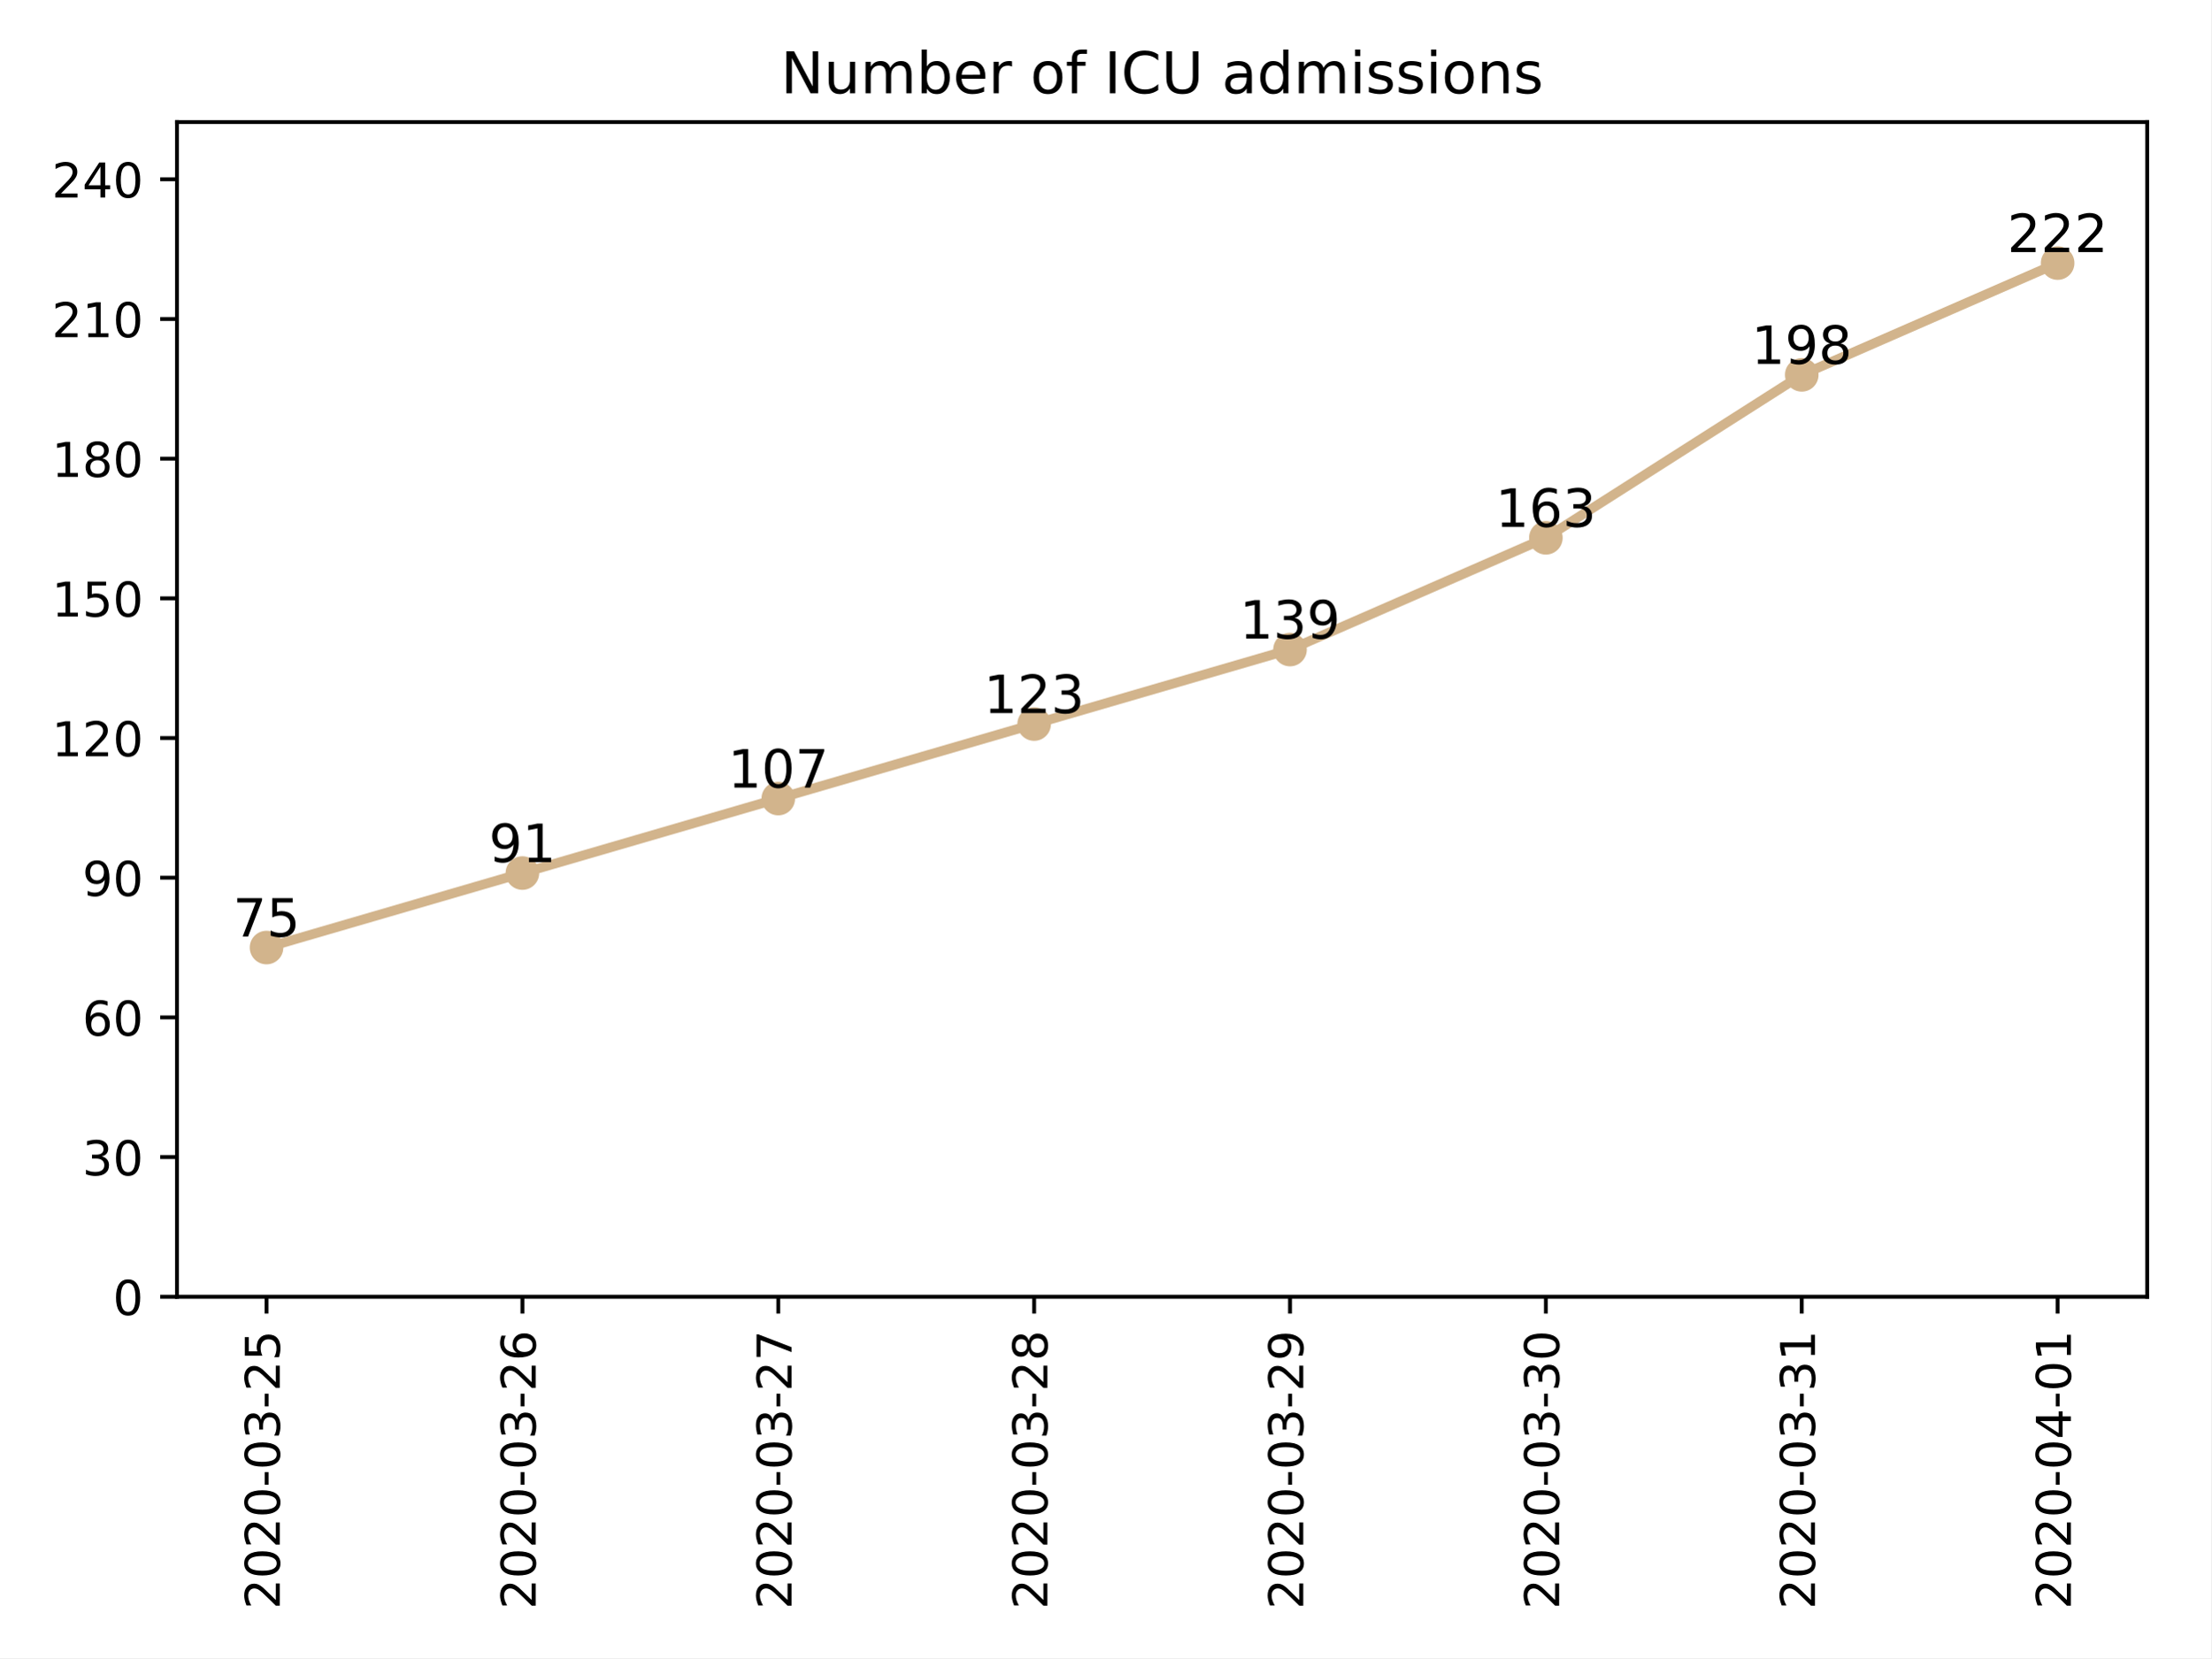
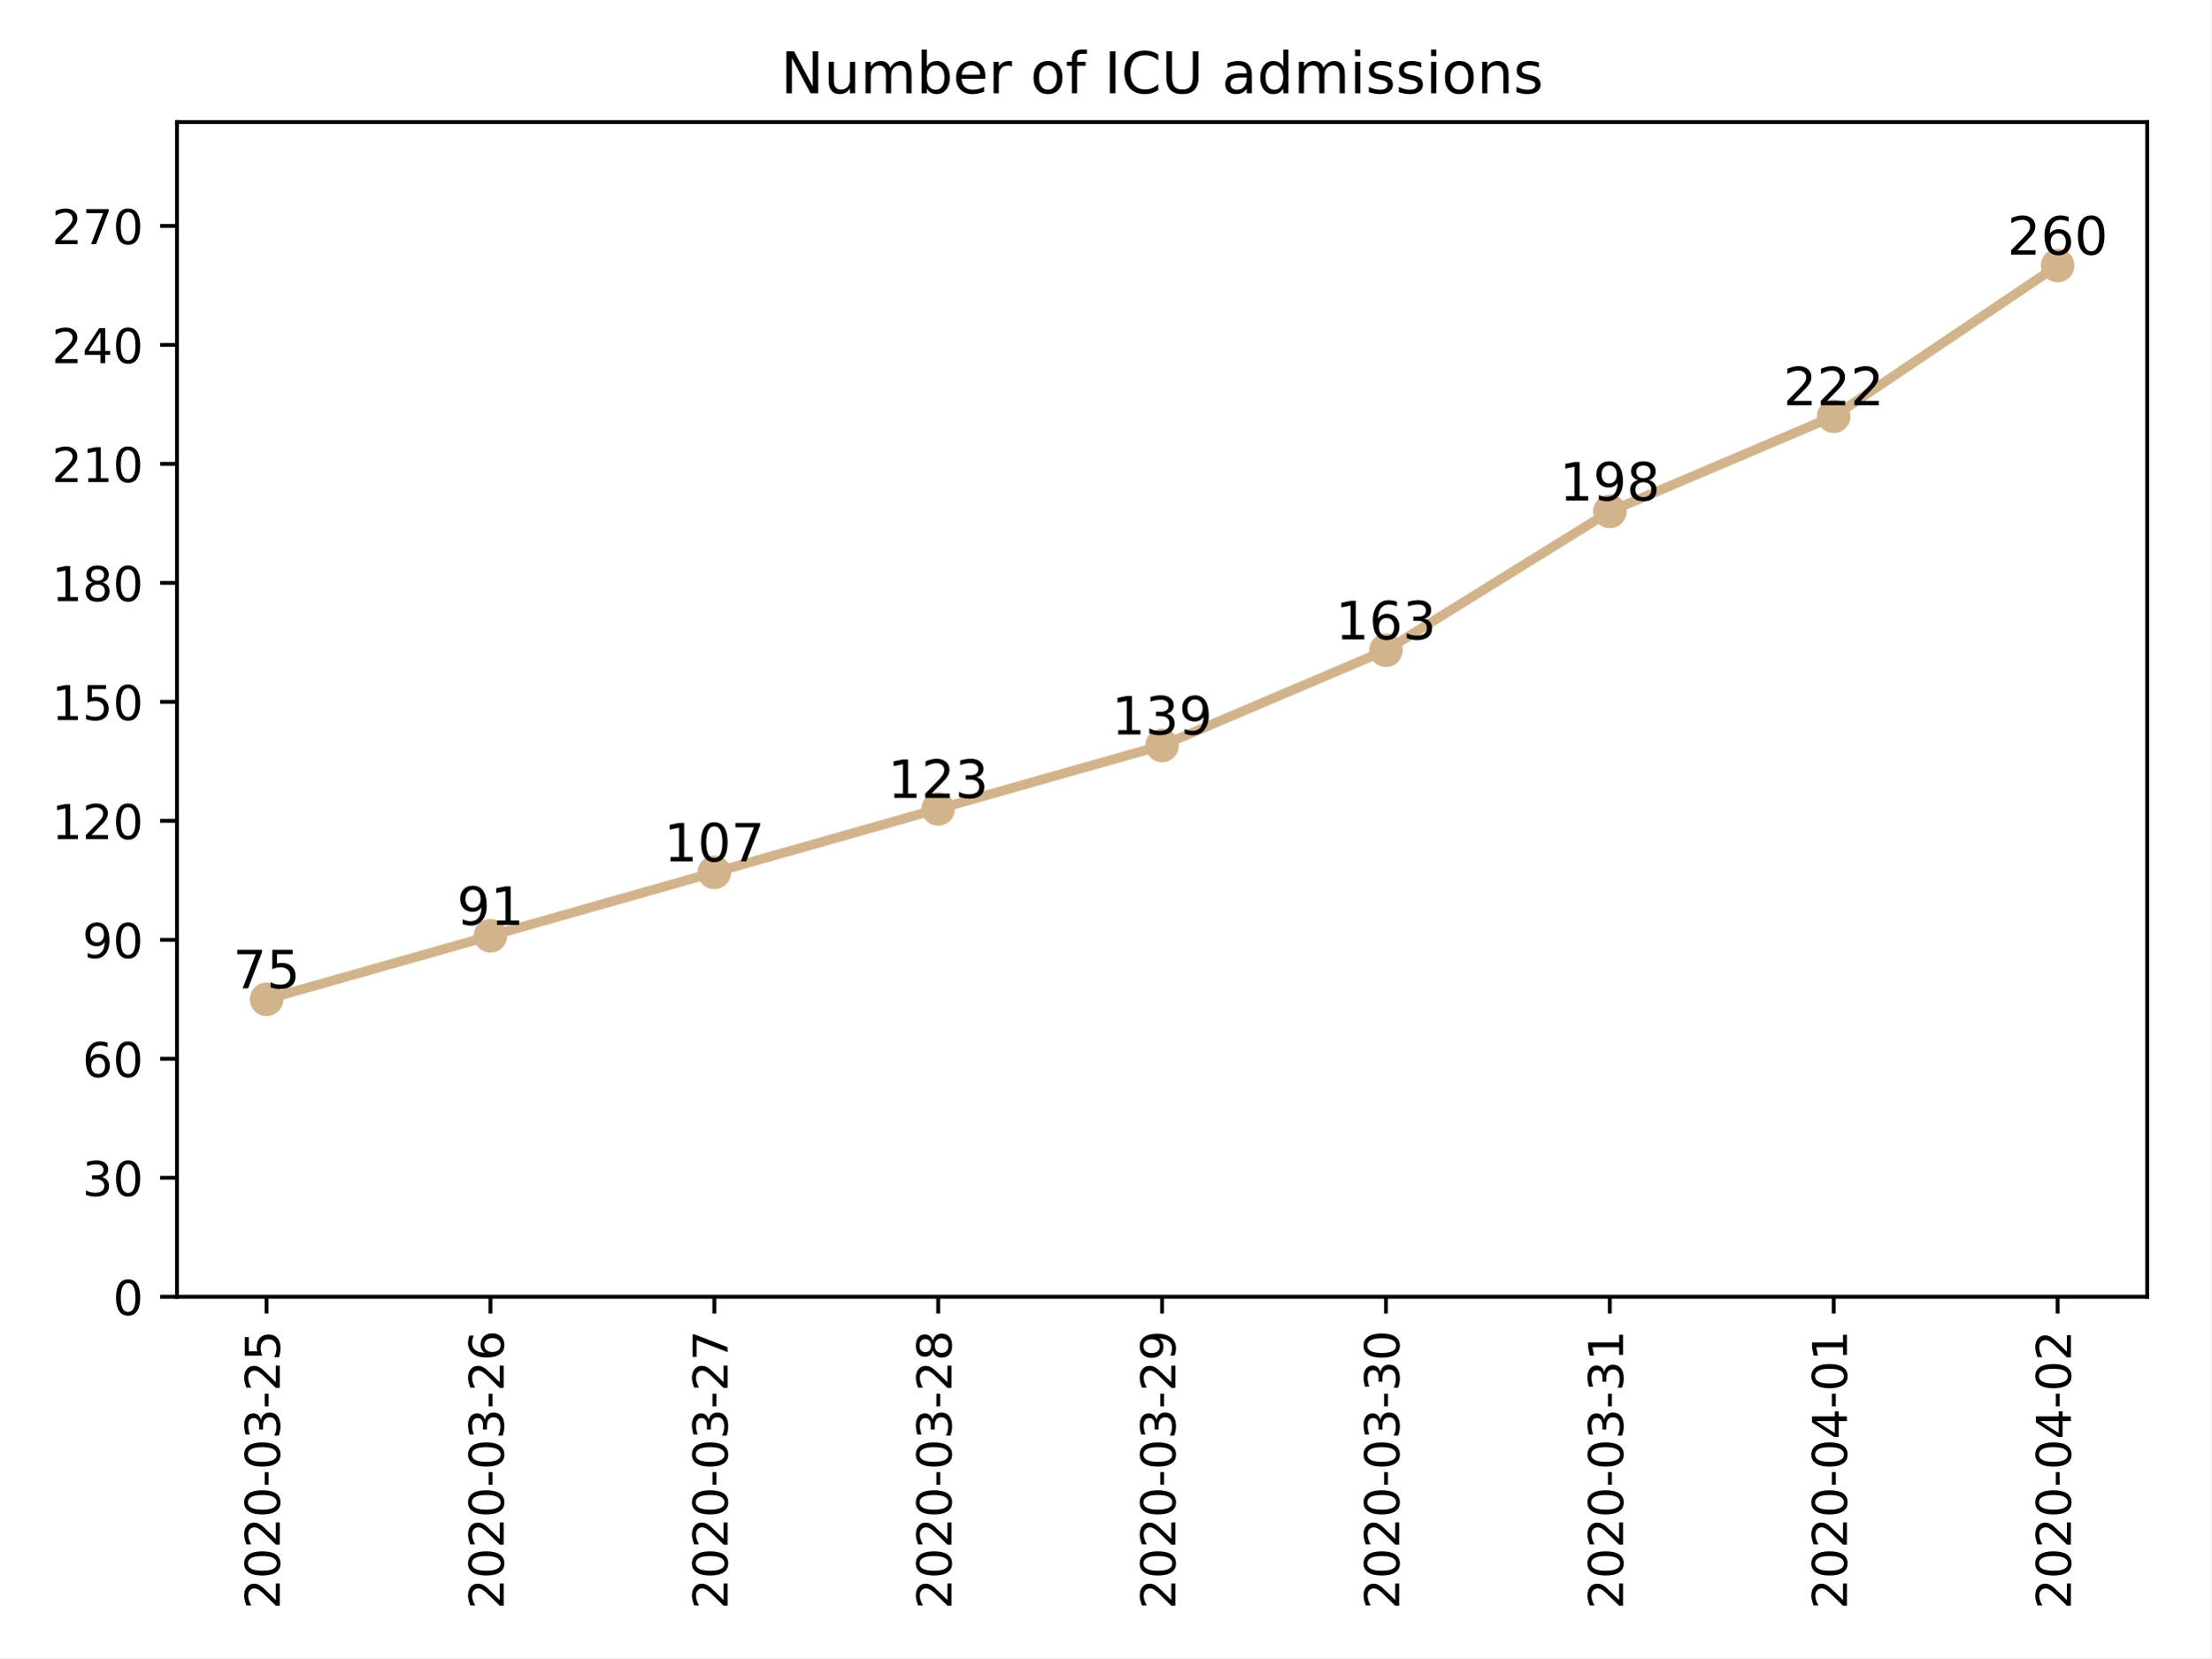
<svg xmlns="http://www.w3.org/2000/svg" xmlns:xlink="http://www.w3.org/1999/xlink" height="345.6pt" version="1.1" viewBox="0 0 460.8 345.6" width="460.8pt">
  <defs>
    <style type="text/css">
*{stroke-linecap:butt;stroke-linejoin:round;}
  </style>
  </defs>
  <g id="figure_1">
    <g id="patch_1">
      <path d="M 0 345.6  L 460.8 345.6  L 460.8 0  L 0 0  z " style="fill:#ffffff;" />
    </g>
    <g id="axes_1">
      <g id="patch_2">
        <path d="M 36.88 270.29  L 447.48 270.29  L 447.48 25.44  L 36.88 25.44  z " style="fill:#ffffff;" />
      </g>
      <g id="matplotlib.axis_1">
        <g id="xtick_1">
          <g id="line2d_1">
            <defs>
-               <path d="M 0 0  L 0 3.5  " id="m13f816da9b" style="stroke:#000000;stroke-width:0.8;" />
-             </defs>
-             <g>
-               <use style="stroke:#000000;stroke-width:0.8;" x="55.544" xlink:href="#m13f816da9b" y="270.29" />
+               <path d="M 0 0  L 0 3.5  " id="m75304c2981" style="stroke:#000000;stroke-width:0.8;" />
+             </defs>
+             <g>
+               <use style="stroke:#000000;stroke-width:0.8;" x="55.544" xlink:href="#m75304c2981" y="270.29" />
            </g>
          </g>
          <g id="text_1">
            <defs>
              <path d="M 19.188 8.297  L 53.609 8.297  L 53.609 0  L 7.328 0  L 7.328 8.297  Q 12.938 14.109 22.625 23.891  Q 32.328 33.688 34.812 36.531  Q 39.547 41.844 41.422 45.531  Q 43.312 49.219 43.312 52.781  Q 43.312 58.594 39.234 62.25  Q 35.156 65.922 28.609 65.922  Q 23.969 65.922 18.812 64.312  Q 13.672 62.703 7.812 59.422  L 7.812 69.391  Q 13.766 71.781 18.938 73  Q 24.125 74.219 28.422 74.219  Q 39.75 74.219 46.484 68.547  Q 53.219 62.891 53.219 53.422  Q 53.219 48.922 51.531 44.891  Q 49.859 40.875 45.406 35.406  Q 44.188 33.984 37.641 27.219  Q 31.109 20.453 19.188 8.297  z " id="DejaVuSans-32" />
              <path d="M 31.781 66.406  Q 24.172 66.406 20.328 58.906  Q 16.5 51.422 16.5 36.375  Q 16.5 21.391 20.328 13.891  Q 24.172 6.391 31.781 6.391  Q 39.453 6.391 43.281 13.891  Q 47.125 21.391 47.125 36.375  Q 47.125 51.422 43.281 58.906  Q 39.453 66.406 31.781 66.406  z M 31.781 74.219  Q 44.047 74.219 50.516 64.516  Q 56.984 54.828 56.984 36.375  Q 56.984 17.969 50.516 8.266  Q 44.047 -1.422 31.781 -1.422  Q 19.531 -1.422 13.062 8.266  Q 6.594 17.969 6.594 36.375  Q 6.594 54.828 13.062 64.516  Q 19.531 74.219 31.781 74.219  z " id="DejaVuSans-30" />
              <path d="M 4.891 31.391  L 31.203 31.391  L 31.203 23.391  L 4.891 23.391  z " id="DejaVuSans-2d" />
              <path d="M 40.578 39.312  Q 47.656 37.797 51.625 33  Q 55.609 28.219 55.609 21.188  Q 55.609 10.406 48.188 4.484  Q 40.766 -1.422 27.094 -1.422  Q 22.516 -1.422 17.656 -0.516  Q 12.797 0.391 7.625 2.203  L 7.625 11.719  Q 11.719 9.328 16.594 8.109  Q 21.484 6.891 26.812 6.891  Q 36.078 6.891 40.938 10.547  Q 45.797 14.203 45.797 21.188  Q 45.797 27.641 41.281 31.266  Q 36.766 34.906 28.719 34.906  L 20.219 34.906  L 20.219 43.016  L 29.109 43.016  Q 36.375 43.016 40.234 45.922  Q 44.094 48.828 44.094 54.297  Q 44.094 59.906 40.109 62.906  Q 36.141 65.922 28.719 65.922  Q 24.656 65.922 20.016 65.031  Q 15.375 64.156 9.812 62.312  L 9.812 71.094  Q 15.438 72.656 20.344 73.438  Q 25.25 74.219 29.594 74.219  Q 40.828 74.219 47.359 69.109  Q 53.906 64.016 53.906 55.328  Q 53.906 49.266 50.438 45.094  Q 46.969 40.922 40.578 39.312  z " id="DejaVuSans-33" />
              <path d="M 10.797 72.906  L 49.516 72.906  L 49.516 64.594  L 19.828 64.594  L 19.828 46.734  Q 21.969 47.469 24.109 47.828  Q 26.266 48.188 28.422 48.188  Q 40.625 48.188 47.75 41.5  Q 54.891 34.812 54.891 23.391  Q 54.891 11.625 47.562 5.094  Q 40.234 -1.422 26.906 -1.422  Q 22.312 -1.422 17.547 -0.641  Q 12.797 0.141 7.719 1.703  L 7.719 11.625  Q 12.109 9.234 16.797 8.062  Q 21.484 6.891 26.703 6.891  Q 35.156 6.891 40.078 11.328  Q 45.016 15.766 45.016 23.391  Q 45.016 31 40.078 35.438  Q 35.156 39.891 26.703 39.891  Q 22.75 39.891 18.812 39.016  Q 14.891 38.141 10.797 36.281  z " id="DejaVuSans-35" />
            </defs>
            <g transform="translate(58.30301 335.4056)rotate(-90)scale(0.1 -0.1)">
              <use xlink:href="#DejaVuSans-32" />
              <use x="63.623" xlink:href="#DejaVuSans-30" />
              <use x="127.246" xlink:href="#DejaVuSans-32" />
              <use x="190.869" xlink:href="#DejaVuSans-30" />
              <use x="254.492" xlink:href="#DejaVuSans-2d" />
              <use x="290.576" xlink:href="#DejaVuSans-30" />
              <use x="354.199" xlink:href="#DejaVuSans-33" />
              <use x="417.822" xlink:href="#DejaVuSans-2d" />
              <use x="453.906" xlink:href="#DejaVuSans-32" />
              <use x="517.529" xlink:href="#DejaVuSans-35" />
            </g>
          </g>
        </g>
        <g id="xtick_2">
          <g id="line2d_2">
            <g>
-               <use style="stroke:#000000;stroke-width:0.8;" x="108.868" xlink:href="#m13f816da9b" y="270.29" />
+               <use style="stroke:#000000;stroke-width:0.8;" x="102.203" xlink:href="#m75304c2981" y="270.29" />
            </g>
          </g>
          <g id="text_2">
            <defs>
              <path d="M 33.016 40.375  Q 26.375 40.375 22.484 35.828  Q 18.609 31.297 18.609 23.391  Q 18.609 15.531 22.484 10.953  Q 26.375 6.391 33.016 6.391  Q 39.656 6.391 43.531 10.953  Q 47.406 15.531 47.406 23.391  Q 47.406 31.297 43.531 35.828  Q 39.656 40.375 33.016 40.375  z M 52.594 71.297  L 52.594 62.312  Q 48.875 64.062 45.094 64.984  Q 41.312 65.922 37.594 65.922  Q 27.828 65.922 22.672 59.328  Q 17.531 52.734 16.797 39.406  Q 19.672 43.656 24.016 45.922  Q 28.375 48.188 33.594 48.188  Q 44.578 48.188 50.953 41.516  Q 57.328 34.859 57.328 23.391  Q 57.328 12.156 50.688 5.359  Q 44.047 -1.422 33.016 -1.422  Q 20.359 -1.422 13.672 8.266  Q 6.984 17.969 6.984 36.375  Q 6.984 53.656 15.188 63.938  Q 23.391 74.219 37.203 74.219  Q 40.922 74.219 44.703 73.484  Q 48.484 72.75 52.594 71.297  z " id="DejaVuSans-36" />
            </defs>
-             <g transform="translate(111.6277 335.4056)rotate(-90)scale(0.1 -0.1)">
+             <g transform="translate(104.9621 335.4056)rotate(-90)scale(0.1 -0.1)">
              <use xlink:href="#DejaVuSans-32" />
              <use x="63.623" xlink:href="#DejaVuSans-30" />
              <use x="127.246" xlink:href="#DejaVuSans-32" />
              <use x="190.869" xlink:href="#DejaVuSans-30" />
              <use x="254.492" xlink:href="#DejaVuSans-2d" />
              <use x="290.576" xlink:href="#DejaVuSans-30" />
              <use x="354.199" xlink:href="#DejaVuSans-33" />
              <use x="417.822" xlink:href="#DejaVuSans-2d" />
              <use x="453.906" xlink:href="#DejaVuSans-32" />
              <use x="517.529" xlink:href="#DejaVuSans-36" />
            </g>
          </g>
        </g>
        <g id="xtick_3">
          <g id="line2d_3">
            <g>
-               <use style="stroke:#000000;stroke-width:0.8;" x="162.193" xlink:href="#m13f816da9b" y="270.29" />
+               <use style="stroke:#000000;stroke-width:0.8;" x="148.862" xlink:href="#m75304c2981" y="270.29" />
            </g>
          </g>
          <g id="text_3">
            <defs>
              <path d="M 8.203 72.906  L 55.078 72.906  L 55.078 68.703  L 28.609 0  L 18.312 0  L 43.219 64.594  L 8.203 64.594  z " id="DejaVuSans-37" />
            </defs>
-             <g transform="translate(164.9524 335.4056)rotate(-90)scale(0.1 -0.1)">
+             <g transform="translate(151.6212 335.4056)rotate(-90)scale(0.1 -0.1)">
              <use xlink:href="#DejaVuSans-32" />
              <use x="63.623" xlink:href="#DejaVuSans-30" />
              <use x="127.246" xlink:href="#DejaVuSans-32" />
              <use x="190.869" xlink:href="#DejaVuSans-30" />
              <use x="254.492" xlink:href="#DejaVuSans-2d" />
              <use x="290.576" xlink:href="#DejaVuSans-30" />
              <use x="354.199" xlink:href="#DejaVuSans-33" />
              <use x="417.822" xlink:href="#DejaVuSans-2d" />
              <use x="453.906" xlink:href="#DejaVuSans-32" />
              <use x="517.529" xlink:href="#DejaVuSans-37" />
            </g>
          </g>
        </g>
        <g id="xtick_4">
          <g id="line2d_4">
            <g>
-               <use style="stroke:#000000;stroke-width:0.8;" x="215.518" xlink:href="#m13f816da9b" y="270.29" />
+               <use style="stroke:#000000;stroke-width:0.8;" x="195.521" xlink:href="#m75304c2981" y="270.29" />
            </g>
          </g>
          <g id="text_4">
            <defs>
              <path d="M 31.781 34.625  Q 24.75 34.625 20.719 30.859  Q 16.703 27.094 16.703 20.516  Q 16.703 13.922 20.719 10.156  Q 24.75 6.391 31.781 6.391  Q 38.812 6.391 42.859 10.172  Q 46.922 13.969 46.922 20.516  Q 46.922 27.094 42.891 30.859  Q 38.875 34.625 31.781 34.625  z M 21.922 38.812  Q 15.578 40.375 12.031 44.719  Q 8.5 49.078 8.5 55.328  Q 8.5 64.062 14.719 69.141  Q 20.953 74.219 31.781 74.219  Q 42.672 74.219 48.875 69.141  Q 55.078 64.062 55.078 55.328  Q 55.078 49.078 51.531 44.719  Q 48 40.375 41.703 38.812  Q 48.828 37.156 52.797 32.312  Q 56.781 27.484 56.781 20.516  Q 56.781 9.906 50.312 4.234  Q 43.844 -1.422 31.781 -1.422  Q 19.734 -1.422 13.25 4.234  Q 6.781 9.906 6.781 20.516  Q 6.781 27.484 10.781 32.312  Q 14.797 37.156 21.922 38.812  z M 18.312 54.391  Q 18.312 48.734 21.844 45.562  Q 25.391 42.391 31.781 42.391  Q 38.141 42.391 41.719 45.562  Q 45.312 48.734 45.312 54.391  Q 45.312 60.062 41.719 63.234  Q 38.141 66.406 31.781 66.406  Q 25.391 66.406 21.844 63.234  Q 18.312 60.062 18.312 54.391  z " id="DejaVuSans-38" />
            </defs>
-             <g transform="translate(218.277 335.4056)rotate(-90)scale(0.1 -0.1)">
+             <g transform="translate(198.2803 335.4056)rotate(-90)scale(0.1 -0.1)">
              <use xlink:href="#DejaVuSans-32" />
              <use x="63.623" xlink:href="#DejaVuSans-30" />
              <use x="127.246" xlink:href="#DejaVuSans-32" />
              <use x="190.869" xlink:href="#DejaVuSans-30" />
              <use x="254.492" xlink:href="#DejaVuSans-2d" />
              <use x="290.576" xlink:href="#DejaVuSans-30" />
              <use x="354.199" xlink:href="#DejaVuSans-33" />
              <use x="417.822" xlink:href="#DejaVuSans-2d" />
              <use x="453.906" xlink:href="#DejaVuSans-32" />
              <use x="517.529" xlink:href="#DejaVuSans-38" />
            </g>
          </g>
        </g>
        <g id="xtick_5">
          <g id="line2d_5">
            <g>
-               <use style="stroke:#000000;stroke-width:0.8;" x="268.842" xlink:href="#m13f816da9b" y="270.29" />
+               <use style="stroke:#000000;stroke-width:0.8;" x="242.18" xlink:href="#m75304c2981" y="270.29" />
            </g>
          </g>
          <g id="text_5">
            <defs>
              <path d="M 10.984 1.516  L 10.984 10.5  Q 14.703 8.734 18.5 7.812  Q 22.312 6.891 25.984 6.891  Q 35.75 6.891 40.891 13.453  Q 46.047 20.016 46.781 33.406  Q 43.953 29.203 39.594 26.953  Q 35.25 24.703 29.984 24.703  Q 19.047 24.703 12.672 31.312  Q 6.297 37.938 6.297 49.422  Q 6.297 60.641 12.938 67.422  Q 19.578 74.219 30.609 74.219  Q 43.266 74.219 49.922 64.516  Q 56.594 54.828 56.594 36.375  Q 56.594 19.141 48.406 8.859  Q 40.234 -1.422 26.422 -1.422  Q 22.703 -1.422 18.891 -0.688  Q 15.094 0.047 10.984 1.516  z M 30.609 32.422  Q 37.25 32.422 41.125 36.953  Q 45.016 41.5 45.016 49.422  Q 45.016 57.281 41.125 61.844  Q 37.25 66.406 30.609 66.406  Q 23.969 66.406 20.094 61.844  Q 16.219 57.281 16.219 49.422  Q 16.219 41.5 20.094 36.953  Q 23.969 32.422 30.609 32.422  z " id="DejaVuSans-39" />
            </defs>
-             <g transform="translate(271.6017 335.4056)rotate(-90)scale(0.1 -0.1)">
+             <g transform="translate(244.9394 335.4056)rotate(-90)scale(0.1 -0.1)">
              <use xlink:href="#DejaVuSans-32" />
              <use x="63.623" xlink:href="#DejaVuSans-30" />
              <use x="127.246" xlink:href="#DejaVuSans-32" />
              <use x="190.869" xlink:href="#DejaVuSans-30" />
              <use x="254.492" xlink:href="#DejaVuSans-2d" />
              <use x="290.576" xlink:href="#DejaVuSans-30" />
              <use x="354.199" xlink:href="#DejaVuSans-33" />
              <use x="417.822" xlink:href="#DejaVuSans-2d" />
              <use x="453.906" xlink:href="#DejaVuSans-32" />
              <use x="517.529" xlink:href="#DejaVuSans-39" />
            </g>
          </g>
        </g>
        <g id="xtick_6">
          <g id="line2d_6">
            <g>
-               <use style="stroke:#000000;stroke-width:0.8;" x="322.167" xlink:href="#m13f816da9b" y="270.29" />
+               <use style="stroke:#000000;stroke-width:0.8;" x="288.839" xlink:href="#m75304c2981" y="270.29" />
            </g>
          </g>
          <g id="text_6">
-             <g transform="translate(324.9264 335.4056)rotate(-90)scale(0.1 -0.1)">
+             <g transform="translate(291.5985 335.4056)rotate(-90)scale(0.1 -0.1)">
              <use xlink:href="#DejaVuSans-32" />
              <use x="63.623" xlink:href="#DejaVuSans-30" />
              <use x="127.246" xlink:href="#DejaVuSans-32" />
              <use x="190.869" xlink:href="#DejaVuSans-30" />
              <use x="254.492" xlink:href="#DejaVuSans-2d" />
              <use x="290.576" xlink:href="#DejaVuSans-30" />
              <use x="354.199" xlink:href="#DejaVuSans-33" />
              <use x="417.822" xlink:href="#DejaVuSans-2d" />
              <use x="453.906" xlink:href="#DejaVuSans-33" />
              <use x="517.529" xlink:href="#DejaVuSans-30" />
            </g>
          </g>
        </g>
        <g id="xtick_7">
          <g id="line2d_7">
            <g>
-               <use style="stroke:#000000;stroke-width:0.8;" x="375.492" xlink:href="#m13f816da9b" y="270.29" />
+               <use style="stroke:#000000;stroke-width:0.8;" x="335.498" xlink:href="#m75304c2981" y="270.29" />
            </g>
          </g>
          <g id="text_7">
            <defs>
              <path d="M 12.406 8.297  L 28.516 8.297  L 28.516 63.922  L 10.984 60.406  L 10.984 69.391  L 28.422 72.906  L 38.281 72.906  L 38.281 8.297  L 54.391 8.297  L 54.391 0  L 12.406 0  z " id="DejaVuSans-31" />
            </defs>
-             <g transform="translate(378.2511 335.4056)rotate(-90)scale(0.1 -0.1)">
+             <g transform="translate(338.2576 335.4056)rotate(-90)scale(0.1 -0.1)">
              <use xlink:href="#DejaVuSans-32" />
              <use x="63.623" xlink:href="#DejaVuSans-30" />
              <use x="127.246" xlink:href="#DejaVuSans-32" />
              <use x="190.869" xlink:href="#DejaVuSans-30" />
              <use x="254.492" xlink:href="#DejaVuSans-2d" />
              <use x="290.576" xlink:href="#DejaVuSans-30" />
              <use x="354.199" xlink:href="#DejaVuSans-33" />
              <use x="417.822" xlink:href="#DejaVuSans-2d" />
              <use x="453.906" xlink:href="#DejaVuSans-33" />
              <use x="517.529" xlink:href="#DejaVuSans-31" />
            </g>
          </g>
        </g>
        <g id="xtick_8">
          <g id="line2d_8">
            <g>
-               <use style="stroke:#000000;stroke-width:0.8;" x="428.816" xlink:href="#m13f816da9b" y="270.29" />
+               <use style="stroke:#000000;stroke-width:0.8;" x="382.157" xlink:href="#m75304c2981" y="270.29" />
            </g>
          </g>
          <g id="text_8">
            <defs>
              <path d="M 37.797 64.312  L 12.891 25.391  L 37.797 25.391  z M 35.203 72.906  L 47.609 72.906  L 47.609 25.391  L 58.016 25.391  L 58.016 17.188  L 47.609 17.188  L 47.609 0  L 37.797 0  L 37.797 17.188  L 4.891 17.188  L 4.891 26.703  z " id="DejaVuSans-34" />
            </defs>
-             <g transform="translate(431.5757 335.4056)rotate(-90)scale(0.1 -0.1)">
+             <g transform="translate(384.9166 335.4056)rotate(-90)scale(0.1 -0.1)">
              <use xlink:href="#DejaVuSans-32" />
              <use x="63.623" xlink:href="#DejaVuSans-30" />
              <use x="127.246" xlink:href="#DejaVuSans-32" />
              <use x="190.869" xlink:href="#DejaVuSans-30" />
              <use x="254.492" xlink:href="#DejaVuSans-2d" />
              <use x="290.576" xlink:href="#DejaVuSans-30" />
              <use x="354.199" xlink:href="#DejaVuSans-34" />
              <use x="417.822" xlink:href="#DejaVuSans-2d" />
              <use x="453.906" xlink:href="#DejaVuSans-30" />
              <use x="517.529" xlink:href="#DejaVuSans-31" />
            </g>
          </g>
        </g>
+         <g id="xtick_9">
+           <g id="line2d_9">
+             <g>
+               <use style="stroke:#000000;stroke-width:0.8;" x="428.816" xlink:href="#m75304c2981" y="270.29" />
+             </g>
+           </g>
+           <g id="text_9">
+             <g transform="translate(431.5757 335.4056)rotate(-90)scale(0.1 -0.1)">
+               <use xlink:href="#DejaVuSans-32" />
+               <use x="63.623" xlink:href="#DejaVuSans-30" />
+               <use x="127.246" xlink:href="#DejaVuSans-32" />
+               <use x="190.869" xlink:href="#DejaVuSans-30" />
+               <use x="254.492" xlink:href="#DejaVuSans-2d" />
+               <use x="290.576" xlink:href="#DejaVuSans-30" />
+               <use x="354.199" xlink:href="#DejaVuSans-34" />
+               <use x="417.822" xlink:href="#DejaVuSans-2d" />
+               <use x="453.906" xlink:href="#DejaVuSans-30" />
+               <use x="517.529" xlink:href="#DejaVuSans-32" />
+             </g>
+           </g>
+         </g>
      </g>
      <g id="matplotlib.axis_2">
        <g id="ytick_1">
-           <g id="line2d_9">
-             <defs>
-               <path d="M 0 0  L -3.5 0  " id="mf2e2eabc5d" style="stroke:#000000;stroke-width:0.8;" />
-             </defs>
-             <g>
-               <use style="stroke:#000000;stroke-width:0.8;" x="36.88" xlink:href="#mf2e2eabc5d" y="270.29" />
-             </g>
-           </g>
-           <g id="text_9">
+           <g id="line2d_10">
+             <defs>
+               <path d="M 0 0  L -3.5 0  " id="m48e0569185" style="stroke:#000000;stroke-width:0.8;" />
+             </defs>
+             <g>
+               <use style="stroke:#000000;stroke-width:0.8;" x="36.88" xlink:href="#m48e0569185" y="270.29" />
+             </g>
+           </g>
+           <g id="text_10">
            <g transform="translate(23.5175 274.0892)scale(0.1 -0.1)">
              <use xlink:href="#DejaVuSans-30" />
            </g>
          </g>
        </g>
        <g id="ytick_2">
-           <g id="line2d_10">
-             <g>
-               <use style="stroke:#000000;stroke-width:0.8;" x="36.88" xlink:href="#mf2e2eabc5d" y="241.174" />
-             </g>
-           </g>
-           <g id="text_10">
-             <g transform="translate(17.155 244.9733)scale(0.1 -0.1)">
+           <g id="line2d_11">
+             <g>
+               <use style="stroke:#000000;stroke-width:0.8;" x="36.88" xlink:href="#m48e0569185" y="245.489" />
+             </g>
+           </g>
+           <g id="text_11">
+             <g transform="translate(17.155 249.288)scale(0.1 -0.1)">
              <use xlink:href="#DejaVuSans-33" />
              <use x="63.623" xlink:href="#DejaVuSans-30" />
            </g>
          </g>
        </g>
        <g id="ytick_3">
-           <g id="line2d_11">
-             <g>
-               <use style="stroke:#000000;stroke-width:0.8;" x="36.88" xlink:href="#mf2e2eabc5d" y="212.058" />
-             </g>
-           </g>
-           <g id="text_11">
-             <g transform="translate(17.155 215.8575)scale(0.1 -0.1)">
+           <g id="line2d_12">
+             <g>
+               <use style="stroke:#000000;stroke-width:0.8;" x="36.88" xlink:href="#m48e0569185" y="220.688" />
+             </g>
+           </g>
+           <g id="text_12">
+             <g transform="translate(17.155 224.4868)scale(0.1 -0.1)">
              <use xlink:href="#DejaVuSans-36" />
              <use x="63.623" xlink:href="#DejaVuSans-30" />
            </g>
          </g>
        </g>
        <g id="ytick_4">
-           <g id="line2d_12">
-             <g>
-               <use style="stroke:#000000;stroke-width:0.8;" x="36.88" xlink:href="#mf2e2eabc5d" y="182.942" />
-             </g>
-           </g>
-           <g id="text_12">
-             <g transform="translate(17.155 186.7416)scale(0.1 -0.1)">
+           <g id="line2d_13">
+             <g>
+               <use style="stroke:#000000;stroke-width:0.8;" x="36.88" xlink:href="#m48e0569185" y="195.886" />
+             </g>
+           </g>
+           <g id="text_13">
+             <g transform="translate(17.155 199.6856)scale(0.1 -0.1)">
              <use xlink:href="#DejaVuSans-39" />
              <use x="63.623" xlink:href="#DejaVuSans-30" />
            </g>
          </g>
        </g>
        <g id="ytick_5">
-           <g id="line2d_13">
-             <g>
-               <use style="stroke:#000000;stroke-width:0.8;" x="36.88" xlink:href="#mf2e2eabc5d" y="153.826" />
-             </g>
-           </g>
-           <g id="text_13">
-             <g transform="translate(10.7925 157.6257)scale(0.1 -0.1)">
+           <g id="line2d_14">
+             <g>
+               <use style="stroke:#000000;stroke-width:0.8;" x="36.88" xlink:href="#m48e0569185" y="171.085" />
+             </g>
+           </g>
+           <g id="text_14">
+             <g transform="translate(10.7925 174.8844)scale(0.1 -0.1)">
              <use xlink:href="#DejaVuSans-31" />
              <use x="63.623" xlink:href="#DejaVuSans-32" />
              <use x="127.246" xlink:href="#DejaVuSans-30" />
            </g>
          </g>
        </g>
        <g id="ytick_6">
-           <g id="line2d_14">
-             <g>
-               <use style="stroke:#000000;stroke-width:0.8;" x="36.88" xlink:href="#mf2e2eabc5d" y="124.711" />
-             </g>
-           </g>
-           <g id="text_14">
-             <g transform="translate(10.7925 128.5098)scale(0.1 -0.1)">
+           <g id="line2d_15">
+             <g>
+               <use style="stroke:#000000;stroke-width:0.8;" x="36.88" xlink:href="#m48e0569185" y="146.284" />
+             </g>
+           </g>
+           <g id="text_15">
+             <g transform="translate(10.7925 150.0831)scale(0.1 -0.1)">
              <use xlink:href="#DejaVuSans-31" />
              <use x="63.623" xlink:href="#DejaVuSans-35" />
              <use x="127.246" xlink:href="#DejaVuSans-30" />
            </g>
          </g>
        </g>
        <g id="ytick_7">
-           <g id="line2d_15">
-             <g>
-               <use style="stroke:#000000;stroke-width:0.8;" x="36.88" xlink:href="#mf2e2eabc5d" y="95.595" />
-             </g>
-           </g>
-           <g id="text_15">
-             <g transform="translate(10.7925 99.39393)scale(0.1 -0.1)">
+           <g id="line2d_16">
+             <g>
+               <use style="stroke:#000000;stroke-width:0.8;" x="36.88" xlink:href="#m48e0569185" y="121.483" />
+             </g>
+           </g>
+           <g id="text_16">
+             <g transform="translate(10.7925 125.2819)scale(0.1 -0.1)">
              <use xlink:href="#DejaVuSans-31" />
              <use x="63.623" xlink:href="#DejaVuSans-38" />
              <use x="127.246" xlink:href="#DejaVuSans-30" />
            </g>
          </g>
        </g>
        <g id="ytick_8">
-           <g id="line2d_16">
-             <g>
-               <use style="stroke:#000000;stroke-width:0.8;" x="36.88" xlink:href="#mf2e2eabc5d" y="66.479" />
-             </g>
-           </g>
-           <g id="text_16">
-             <g transform="translate(10.7925 70.27805)scale(0.1 -0.1)">
+           <g id="line2d_17">
+             <g>
+               <use style="stroke:#000000;stroke-width:0.8;" x="36.88" xlink:href="#m48e0569185" y="96.681" />
+             </g>
+           </g>
+           <g id="text_17">
+             <g transform="translate(10.7925 100.4807)scale(0.1 -0.1)">
              <use xlink:href="#DejaVuSans-32" />
              <use x="63.623" xlink:href="#DejaVuSans-31" />
              <use x="127.246" xlink:href="#DejaVuSans-30" />
            </g>
          </g>
        </g>
        <g id="ytick_9">
-           <g id="line2d_17">
-             <g>
-               <use style="stroke:#000000;stroke-width:0.8;" x="36.88" xlink:href="#mf2e2eabc5d" y="37.363" />
-             </g>
-           </g>
-           <g id="text_17">
-             <g transform="translate(10.7925 41.16217)scale(0.1 -0.1)">
+           <g id="line2d_18">
+             <g>
+               <use style="stroke:#000000;stroke-width:0.8;" x="36.88" xlink:href="#m48e0569185" y="71.88" />
+             </g>
+           </g>
+           <g id="text_18">
+             <g transform="translate(10.7925 75.6795)scale(0.1 -0.1)">
              <use xlink:href="#DejaVuSans-32" />
              <use x="63.623" xlink:href="#DejaVuSans-34" />
              <use x="127.246" xlink:href="#DejaVuSans-30" />
            </g>
          </g>
        </g>
-       </g>
-       <g id="line2d_18">
-         <path clip-path="url(#pf81d0b92dd)" d="M 55.544 197.5  L 108.868 181.972  L 162.193 166.443  L 215.518 150.915  L 268.842 135.386  L 322.167 112.094  L 375.492 78.125  L 428.816 54.832  " style="fill:none;stroke:#d2b48c;stroke-linecap:square;stroke-width:2;" />
+         <g id="ytick_10">
+           <g id="line2d_19">
+             <g>
+               <use style="stroke:#000000;stroke-width:0.8;" x="36.88" xlink:href="#m48e0569185" y="47.079" />
+             </g>
+           </g>
+           <g id="text_19">
+             <g transform="translate(10.7925 50.87828)scale(0.1 -0.1)">
+               <use xlink:href="#DejaVuSans-32" />
+               <use x="63.623" xlink:href="#DejaVuSans-37" />
+               <use x="127.246" xlink:href="#DejaVuSans-30" />
+             </g>
+           </g>
+         </g>
+       </g>
+       <g id="line2d_20">
+         <path clip-path="url(#pb3a093ded4)" d="M 55.544 208.287  L 102.203 195.06  L 148.862 181.832  L 195.521 168.605  L 242.18 155.378  L 288.839 135.537  L 335.498 106.602  L 382.157 86.761  L 428.816 55.346  " style="fill:none;stroke:#d2b48c;stroke-linecap:square;stroke-width:2;" />
        <defs>
-           <path d="M 0 3  C 0.796 3 1.559 2.684 2.121 2.121  C 2.684 1.559 3 0.796 3 0  C 3 -0.796 2.684 -1.559 2.121 -2.121  C 1.559 -2.684 0.796 -3 0 -3  C -0.796 -3 -1.559 -2.684 -2.121 -2.121  C -2.684 -1.559 -3 -0.796 -3 0  C -3 0.796 -2.684 1.559 -2.121 2.121  C -1.559 2.684 -0.796 3 0 3  z " id="mf77cff2a79" style="stroke:#d2b48c;" />
+           <path d="M 0 3  C 0.796 3 1.559 2.684 2.121 2.121  C 2.684 1.559 3 0.796 3 0  C 3 -0.796 2.684 -1.559 2.121 -2.121  C 1.559 -2.684 0.796 -3 0 -3  C -0.796 -3 -1.559 -2.684 -2.121 -2.121  C -2.684 -1.559 -3 -0.796 -3 0  C -3 0.796 -2.684 1.559 -2.121 2.121  C -1.559 2.684 -0.796 3 0 3  z " id="ma7dbf8a936" style="stroke:#d2b48c;" />
        </defs>
-         <g clip-path="url(#pf81d0b92dd)">
-           <use style="fill:#d2b48c;stroke:#d2b48c;" x="55.544" xlink:href="#mf77cff2a79" y="197.5" />
-           <use style="fill:#d2b48c;stroke:#d2b48c;" x="108.868" xlink:href="#mf77cff2a79" y="181.972" />
-           <use style="fill:#d2b48c;stroke:#d2b48c;" x="162.193" xlink:href="#mf77cff2a79" y="166.443" />
-           <use style="fill:#d2b48c;stroke:#d2b48c;" x="215.518" xlink:href="#mf77cff2a79" y="150.915" />
-           <use style="fill:#d2b48c;stroke:#d2b48c;" x="268.842" xlink:href="#mf77cff2a79" y="135.386" />
-           <use style="fill:#d2b48c;stroke:#d2b48c;" x="322.167" xlink:href="#mf77cff2a79" y="112.094" />
-           <use style="fill:#d2b48c;stroke:#d2b48c;" x="375.492" xlink:href="#mf77cff2a79" y="78.125" />
-           <use style="fill:#d2b48c;stroke:#d2b48c;" x="428.816" xlink:href="#mf77cff2a79" y="54.832" />
+         <g clip-path="url(#pb3a093ded4)">
+           <use style="fill:#d2b48c;stroke:#d2b48c;" x="55.544" xlink:href="#ma7dbf8a936" y="208.287" />
+           <use style="fill:#d2b48c;stroke:#d2b48c;" x="102.203" xlink:href="#ma7dbf8a936" y="195.06" />
+           <use style="fill:#d2b48c;stroke:#d2b48c;" x="148.862" xlink:href="#ma7dbf8a936" y="181.832" />
+           <use style="fill:#d2b48c;stroke:#d2b48c;" x="195.521" xlink:href="#ma7dbf8a936" y="168.605" />
+           <use style="fill:#d2b48c;stroke:#d2b48c;" x="242.18" xlink:href="#ma7dbf8a936" y="155.378" />
+           <use style="fill:#d2b48c;stroke:#d2b48c;" x="288.839" xlink:href="#ma7dbf8a936" y="135.537" />
+           <use style="fill:#d2b48c;stroke:#d2b48c;" x="335.498" xlink:href="#ma7dbf8a936" y="106.602" />
+           <use style="fill:#d2b48c;stroke:#d2b48c;" x="382.157" xlink:href="#ma7dbf8a936" y="86.761" />
+           <use style="fill:#d2b48c;stroke:#d2b48c;" x="428.816" xlink:href="#ma7dbf8a936" y="55.346" />
        </g>
      </g>
      <g id="patch_3">
        <path d="M 36.88 270.29  L 36.88 25.44  " style="fill:none;stroke:#000000;stroke-linecap:square;stroke-linejoin:miter;stroke-width:0.8;" />
      </g>
      <g id="patch_4">
        <path d="M 447.48 270.29  L 447.48 25.44  " style="fill:none;stroke:#000000;stroke-linecap:square;stroke-linejoin:miter;stroke-width:0.8;" />
      </g>
      <g id="patch_5">
        <path d="M 36.88 270.29  L 447.48 270.29  " style="fill:none;stroke:#000000;stroke-linecap:square;stroke-linejoin:miter;stroke-width:0.8;" />
      </g>
      <g id="patch_6">
        <path d="M 36.88 25.44  L 447.48 25.44  " style="fill:none;stroke:#000000;stroke-linecap:square;stroke-linejoin:miter;stroke-width:0.8;" />
      </g>
-       <g id="text_18">
-         <g transform="translate(48.54489 195.2126)scale(0.11 -0.11)">
+       <g id="text_20">
+         <g transform="translate(48.54489 205.9993)scale(0.11 -0.11)">
          <use xlink:href="#DejaVuSans-37" />
          <use x="63.623" xlink:href="#DejaVuSans-35" />
        </g>
      </g>
-       <g id="text_19">
-         <g transform="translate(101.8696 179.6842)scale(0.11 -0.11)">
+       <g id="text_21">
+         <g transform="translate(95.20398 192.772)scale(0.11 -0.11)">
          <use xlink:href="#DejaVuSans-39" />
          <use x="63.623" xlink:href="#DejaVuSans-31" />
        </g>
      </g>
-       <g id="text_20">
-         <g transform="translate(151.6949 164.1557)scale(0.11 -0.11)">
+       <g id="text_22">
+         <g transform="translate(138.3637 179.5447)scale(0.11 -0.11)">
          <use xlink:href="#DejaVuSans-31" />
          <use x="63.623" xlink:href="#DejaVuSans-30" />
          <use x="127.246" xlink:href="#DejaVuSans-37" />
        </g>
      </g>
-       <g id="text_21">
-         <g transform="translate(205.0195 148.6272)scale(0.11 -0.11)">
+       <g id="text_23">
+         <g transform="translate(185.0228 166.3174)scale(0.11 -0.11)">
          <use xlink:href="#DejaVuSans-31" />
          <use x="63.623" xlink:href="#DejaVuSans-32" />
          <use x="127.246" xlink:href="#DejaVuSans-33" />
        </g>
      </g>
-       <g id="text_22">
-         <g transform="translate(258.3442 133.0988)scale(0.11 -0.11)">
+       <g id="text_24">
+         <g transform="translate(231.6819 153.09)scale(0.11 -0.11)">
          <use xlink:href="#DejaVuSans-31" />
          <use x="63.623" xlink:href="#DejaVuSans-33" />
          <use x="127.246" xlink:href="#DejaVuSans-39" />
        </g>
      </g>
-       <g id="text_23">
-         <g transform="translate(311.6689 109.8061)scale(0.11 -0.11)">
+       <g id="text_25">
+         <g transform="translate(278.341 133.2491)scale(0.11 -0.11)">
          <use xlink:href="#DejaVuSans-31" />
          <use x="63.623" xlink:href="#DejaVuSans-36" />
          <use x="127.246" xlink:href="#DejaVuSans-33" />
        </g>
      </g>
-       <g id="text_24">
-         <g transform="translate(364.9936 75.83753)scale(0.11 -0.11)">
+       <g id="text_26">
+         <g transform="translate(325.0001 104.3143)scale(0.11 -0.11)">
          <use xlink:href="#DejaVuSans-31" />
          <use x="63.623" xlink:href="#DejaVuSans-39" />
          <use x="127.246" xlink:href="#DejaVuSans-38" />
        </g>
      </g>
-       <g id="text_25">
-         <g transform="translate(418.3182 52.54483)scale(0.11 -0.11)">
+       <g id="text_27">
+         <g transform="translate(371.6591 84.47335)scale(0.11 -0.11)">
          <use xlink:href="#DejaVuSans-32" />
          <use x="63.623" xlink:href="#DejaVuSans-32" />
          <use x="127.246" xlink:href="#DejaVuSans-32" />
        </g>
      </g>
-       <g id="text_26">
+       <g id="text_28">
+         <g transform="translate(418.3182 53.05848)scale(0.11 -0.11)">
+           <use xlink:href="#DejaVuSans-32" />
+           <use x="63.623" xlink:href="#DejaVuSans-36" />
+           <use x="127.246" xlink:href="#DejaVuSans-30" />
+         </g>
+       </g>
+       <g id="text_29">
        <defs>
          <path d="M 9.812 72.906  L 23.094 72.906  L 55.422 11.922  L 55.422 72.906  L 64.984 72.906  L 64.984 0  L 51.703 0  L 19.391 60.984  L 19.391 0  L 9.812 0  z " id="DejaVuSans-4e" />
          <path d="M 8.5 21.578  L 8.5 54.688  L 17.484 54.688  L 17.484 21.922  Q 17.484 14.156 20.5 10.266  Q 23.531 6.391 29.594 6.391  Q 36.859 6.391 41.078 11.031  Q 45.312 15.672 45.312 23.688  L 45.312 54.688  L 54.297 54.688  L 54.297 0  L 45.312 0  L 45.312 8.406  Q 42.047 3.422 37.719 1  Q 33.406 -1.422 27.688 -1.422  Q 18.266 -1.422 13.375 4.438  Q 8.5 10.297 8.5 21.578  z M 31.109 56  z " id="DejaVuSans-75" />
          <path d="M 52 44.188  Q 55.375 50.25 60.062 53.125  Q 64.75 56 71.094 56  Q 79.641 56 84.281 50.016  Q 88.922 44.047 88.922 33.016  L 88.922 0  L 79.891 0  L 79.891 32.719  Q 79.891 40.578 77.094 44.375  Q 74.312 48.188 68.609 48.188  Q 61.625 48.188 57.562 43.547  Q 53.516 38.922 53.516 30.906  L 53.516 0  L 44.484 0  L 44.484 32.719  Q 44.484 40.625 41.703 44.406  Q 38.922 48.188 33.109 48.188  Q 26.219 48.188 22.156 43.531  Q 18.109 38.875 18.109 30.906  L 18.109 0  L 9.078 0  L 9.078 54.688  L 18.109 54.688  L 18.109 46.188  Q 21.188 51.219 25.484 53.609  Q 29.781 56 35.688 56  Q 41.656 56 45.828 52.969  Q 50 49.953 52 44.188  z " id="DejaVuSans-6d" />
          <path d="M 48.688 27.297  Q 48.688 37.203 44.609 42.844  Q 40.531 48.484 33.406 48.484  Q 26.266 48.484 22.188 42.844  Q 18.109 37.203 18.109 27.297  Q 18.109 17.391 22.188 11.75  Q 26.266 6.109 33.406 6.109  Q 40.531 6.109 44.609 11.75  Q 48.688 17.391 48.688 27.297  z M 18.109 46.391  Q 20.953 51.266 25.266 53.625  Q 29.594 56 35.594 56  Q 45.562 56 51.781 48.094  Q 58.016 40.188 58.016 27.297  Q 58.016 14.406 51.781 6.484  Q 45.562 -1.422 35.594 -1.422  Q 29.594 -1.422 25.266 0.953  Q 20.953 3.328 18.109 8.203  L 18.109 0  L 9.078 0  L 9.078 75.984  L 18.109 75.984  z " id="DejaVuSans-62" />
          <path d="M 56.203 29.594  L 56.203 25.203  L 14.891 25.203  Q 15.484 15.922 20.484 11.062  Q 25.484 6.203 34.422 6.203  Q 39.594 6.203 44.453 7.469  Q 49.312 8.734 54.109 11.281  L 54.109 2.781  Q 49.266 0.734 44.188 -0.344  Q 39.109 -1.422 33.891 -1.422  Q 20.797 -1.422 13.156 6.188  Q 5.516 13.812 5.516 26.812  Q 5.516 40.234 12.766 48.109  Q 20.016 56 32.328 56  Q 43.359 56 49.781 48.891  Q 56.203 41.797 56.203 29.594  z M 47.219 32.234  Q 47.125 39.594 43.094 43.984  Q 39.062 48.391 32.422 48.391  Q 24.906 48.391 20.391 44.141  Q 15.875 39.891 15.188 32.172  z " id="DejaVuSans-65" />
          <path d="M 41.109 46.297  Q 39.594 47.172 37.812 47.578  Q 36.031 48 33.891 48  Q 26.266 48 22.188 43.047  Q 18.109 38.094 18.109 28.812  L 18.109 0  L 9.078 0  L 9.078 54.688  L 18.109 54.688  L 18.109 46.188  Q 20.953 51.172 25.484 53.578  Q 30.031 56 36.531 56  Q 37.453 56 38.578 55.875  Q 39.703 55.766 41.062 55.516  z " id="DejaVuSans-72" />
          <path id="DejaVuSans-20" />
          <path d="M 30.609 48.391  Q 23.391 48.391 19.188 42.75  Q 14.984 37.109 14.984 27.297  Q 14.984 17.484 19.156 11.844  Q 23.344 6.203 30.609 6.203  Q 37.797 6.203 41.984 11.859  Q 46.188 17.531 46.188 27.297  Q 46.188 37.016 41.984 42.703  Q 37.797 48.391 30.609 48.391  z M 30.609 56  Q 42.328 56 49.016 48.375  Q 55.719 40.766 55.719 27.297  Q 55.719 13.875 49.016 6.219  Q 42.328 -1.422 30.609 -1.422  Q 18.844 -1.422 12.172 6.219  Q 5.516 13.875 5.516 27.297  Q 5.516 40.766 12.172 48.375  Q 18.844 56 30.609 56  z " id="DejaVuSans-6f" />
          <path d="M 37.109 75.984  L 37.109 68.5  L 28.516 68.5  Q 23.688 68.5 21.797 66.547  Q 19.922 64.594 19.922 59.516  L 19.922 54.688  L 34.719 54.688  L 34.719 47.703  L 19.922 47.703  L 19.922 0  L 10.891 0  L 10.891 47.703  L 2.297 47.703  L 2.297 54.688  L 10.891 54.688  L 10.891 58.5  Q 10.891 67.625 15.141 71.797  Q 19.391 75.984 28.609 75.984  z " id="DejaVuSans-66" />
          <path d="M 9.812 72.906  L 19.672 72.906  L 19.672 0  L 9.812 0  z " id="DejaVuSans-49" />
          <path d="M 64.406 67.281  L 64.406 56.891  Q 59.422 61.531 53.781 63.812  Q 48.141 66.109 41.797 66.109  Q 29.297 66.109 22.656 58.469  Q 16.016 50.828 16.016 36.375  Q 16.016 21.969 22.656 14.328  Q 29.297 6.688 41.797 6.688  Q 48.141 6.688 53.781 8.984  Q 59.422 11.281 64.406 15.922  L 64.406 5.609  Q 59.234 2.094 53.438 0.328  Q 47.656 -1.422 41.219 -1.422  Q 24.656 -1.422 15.125 8.703  Q 5.609 18.844 5.609 36.375  Q 5.609 53.953 15.125 64.078  Q 24.656 74.219 41.219 74.219  Q 47.75 74.219 53.531 72.484  Q 59.328 70.75 64.406 67.281  z " id="DejaVuSans-43" />
          <path d="M 8.688 72.906  L 18.609 72.906  L 18.609 28.609  Q 18.609 16.891 22.844 11.734  Q 27.094 6.594 36.625 6.594  Q 46.094 6.594 50.344 11.734  Q 54.594 16.891 54.594 28.609  L 54.594 72.906  L 64.5 72.906  L 64.5 27.391  Q 64.5 13.141 57.438 5.859  Q 50.391 -1.422 36.625 -1.422  Q 22.797 -1.422 15.734 5.859  Q 8.688 13.141 8.688 27.391  z " id="DejaVuSans-55" />
          <path d="M 34.281 27.484  Q 23.391 27.484 19.188 25  Q 14.984 22.516 14.984 16.5  Q 14.984 11.719 18.141 8.906  Q 21.297 6.109 26.703 6.109  Q 34.188 6.109 38.703 11.406  Q 43.219 16.703 43.219 25.484  L 43.219 27.484  z M 52.203 31.203  L 52.203 0  L 43.219 0  L 43.219 8.297  Q 40.141 3.328 35.547 0.953  Q 30.953 -1.422 24.312 -1.422  Q 15.922 -1.422 10.953 3.297  Q 6 8.016 6 15.922  Q 6 25.141 12.172 29.828  Q 18.359 34.516 30.609 34.516  L 43.219 34.516  L 43.219 35.406  Q 43.219 41.609 39.141 45  Q 35.062 48.391 27.688 48.391  Q 23 48.391 18.547 47.266  Q 14.109 46.141 10.016 43.891  L 10.016 52.203  Q 14.938 54.109 19.578 55.047  Q 24.219 56 28.609 56  Q 40.484 56 46.344 49.844  Q 52.203 43.703 52.203 31.203  z " id="DejaVuSans-61" />
          <path d="M 45.406 46.391  L 45.406 75.984  L 54.391 75.984  L 54.391 0  L 45.406 0  L 45.406 8.203  Q 42.578 3.328 38.25 0.953  Q 33.938 -1.422 27.875 -1.422  Q 17.969 -1.422 11.734 6.484  Q 5.516 14.406 5.516 27.297  Q 5.516 40.188 11.734 48.094  Q 17.969 56 27.875 56  Q 33.938 56 38.25 53.625  Q 42.578 51.266 45.406 46.391  z M 14.797 27.297  Q 14.797 17.391 18.875 11.75  Q 22.953 6.109 30.078 6.109  Q 37.203 6.109 41.297 11.75  Q 45.406 17.391 45.406 27.297  Q 45.406 37.203 41.297 42.844  Q 37.203 48.484 30.078 48.484  Q 22.953 48.484 18.875 42.844  Q 14.797 37.203 14.797 27.297  z " id="DejaVuSans-64" />
          <path d="M 9.422 54.688  L 18.406 54.688  L 18.406 0  L 9.422 0  z M 9.422 75.984  L 18.406 75.984  L 18.406 64.594  L 9.422 64.594  z " id="DejaVuSans-69" />
          <path d="M 44.281 53.078  L 44.281 44.578  Q 40.484 46.531 36.375 47.5  Q 32.281 48.484 27.875 48.484  Q 21.188 48.484 17.844 46.438  Q 14.5 44.391 14.5 40.281  Q 14.5 37.156 16.891 35.375  Q 19.281 33.594 26.516 31.984  L 29.594 31.297  Q 39.156 29.25 43.188 25.516  Q 47.219 21.781 47.219 15.094  Q 47.219 7.469 41.188 3.016  Q 35.156 -1.422 24.609 -1.422  Q 20.219 -1.422 15.453 -0.562  Q 10.688 0.297 5.422 2  L 5.422 11.281  Q 10.406 8.688 15.234 7.391  Q 20.062 6.109 24.812 6.109  Q 31.156 6.109 34.562 8.281  Q 37.984 10.453 37.984 14.406  Q 37.984 18.062 35.516 20.016  Q 33.062 21.969 24.703 23.781  L 21.578 24.516  Q 13.234 26.266 9.516 29.906  Q 5.812 33.547 5.812 39.891  Q 5.812 47.609 11.281 51.797  Q 16.75 56 26.812 56  Q 31.781 56 36.172 55.266  Q 40.578 54.547 44.281 53.078  z " id="DejaVuSans-73" />
          <path d="M 54.891 33.016  L 54.891 0  L 45.906 0  L 45.906 32.719  Q 45.906 40.484 42.875 44.328  Q 39.844 48.188 33.797 48.188  Q 26.516 48.188 22.312 43.547  Q 18.109 38.922 18.109 30.906  L 18.109 0  L 9.078 0  L 9.078 54.688  L 18.109 54.688  L 18.109 46.188  Q 21.344 51.125 25.703 53.562  Q 30.078 56 35.797 56  Q 45.219 56 50.047 50.172  Q 54.891 44.344 54.891 33.016  z " id="DejaVuSans-6e" />
        </defs>
        <g transform="translate(162.7072 19.44)scale(0.12 -0.12)">
          <use xlink:href="#DejaVuSans-4e" />
          <use x="74.805" xlink:href="#DejaVuSans-75" />
          <use x="138.184" xlink:href="#DejaVuSans-6d" />
          <use x="235.596" xlink:href="#DejaVuSans-62" />
          <use x="299.072" xlink:href="#DejaVuSans-65" />
          <use x="360.596" xlink:href="#DejaVuSans-72" />
          <use x="401.709" xlink:href="#DejaVuSans-20" />
          <use x="433.496" xlink:href="#DejaVuSans-6f" />
          <use x="494.678" xlink:href="#DejaVuSans-66" />
          <use x="529.883" xlink:href="#DejaVuSans-20" />
          <use x="561.67" xlink:href="#DejaVuSans-49" />
          <use x="591.162" xlink:href="#DejaVuSans-43" />
          <use x="660.986" xlink:href="#DejaVuSans-55" />
          <use x="734.18" xlink:href="#DejaVuSans-20" />
          <use x="765.967" xlink:href="#DejaVuSans-61" />
          <use x="827.246" xlink:href="#DejaVuSans-64" />
          <use x="890.723" xlink:href="#DejaVuSans-6d" />
          <use x="988.135" xlink:href="#DejaVuSans-69" />
          <use x="1015.918" xlink:href="#DejaVuSans-73" />
          <use x="1068.018" xlink:href="#DejaVuSans-73" />
          <use x="1120.117" xlink:href="#DejaVuSans-69" />
          <use x="1147.9" xlink:href="#DejaVuSans-6f" />
          <use x="1209.082" xlink:href="#DejaVuSans-6e" />
          <use x="1272.461" xlink:href="#DejaVuSans-73" />
        </g>
      </g>
    </g>
  </g>
  <defs>
-     <clipPath id="pf81d0b92dd">
+     <clipPath id="pb3a093ded4">
      <rect height="244.85" width="410.6" x="36.88" y="25.44" />
    </clipPath>
  </defs>
</svg>
